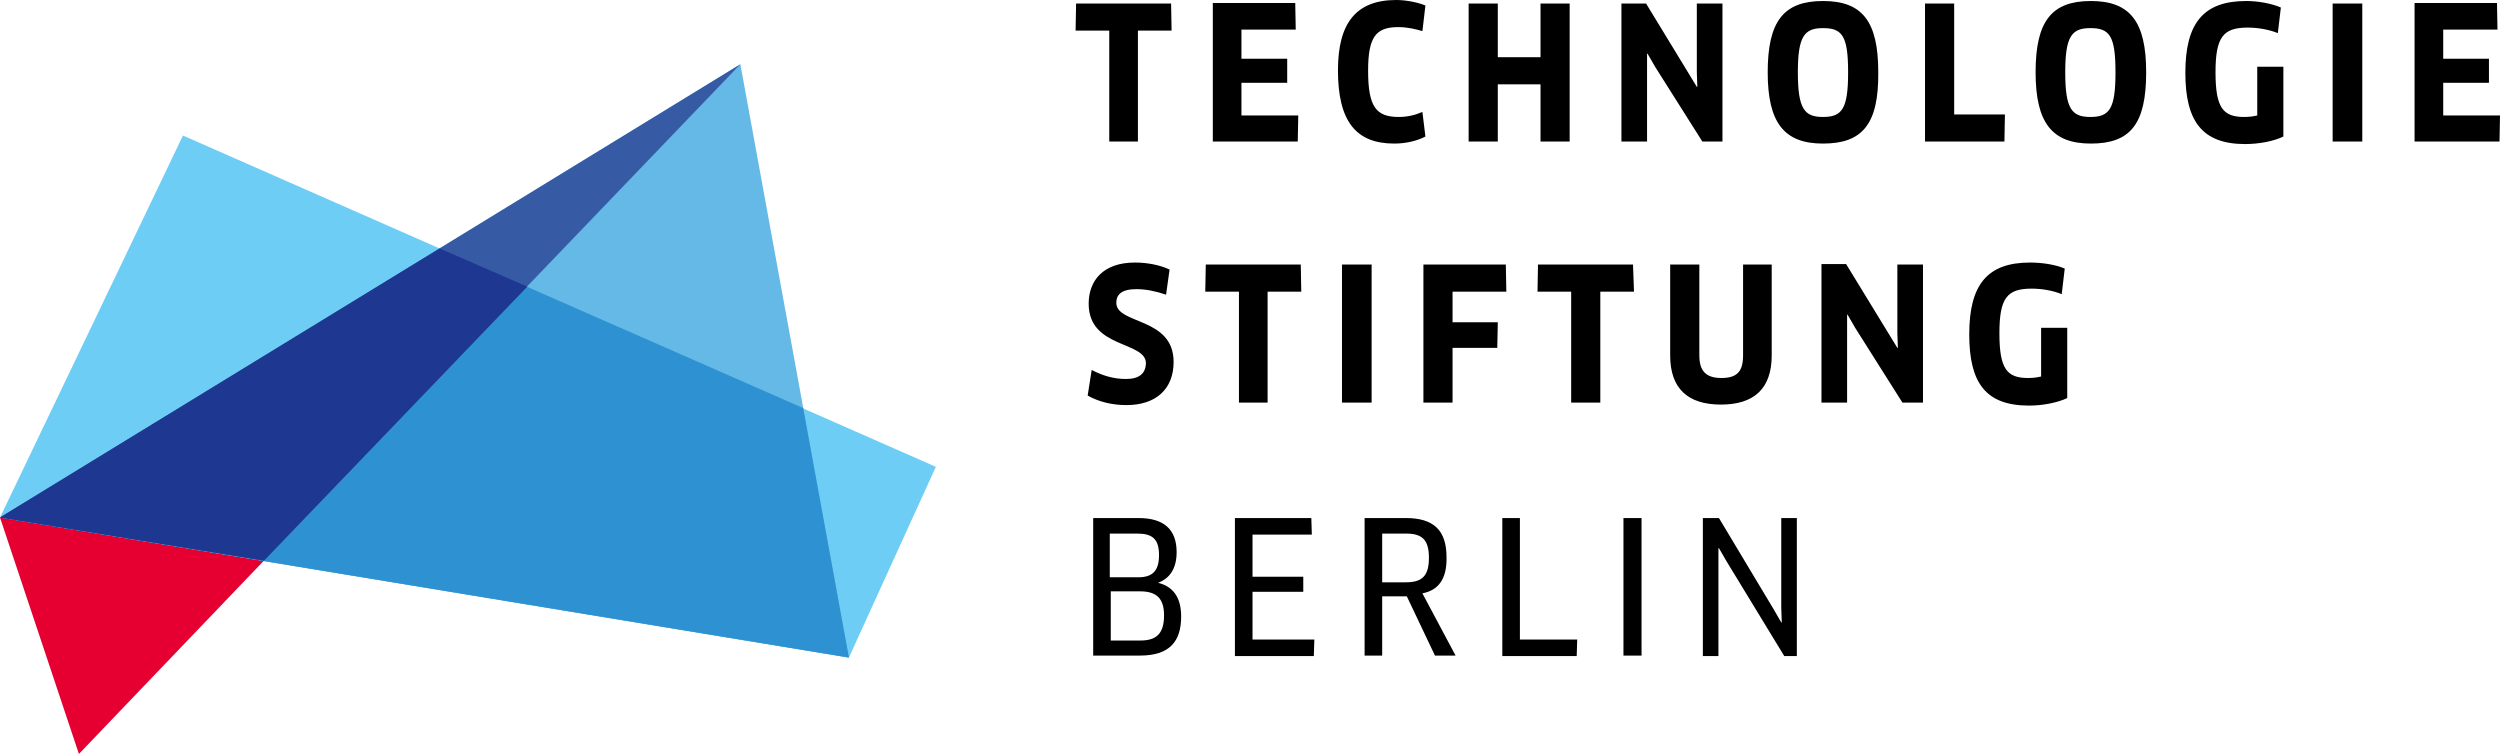
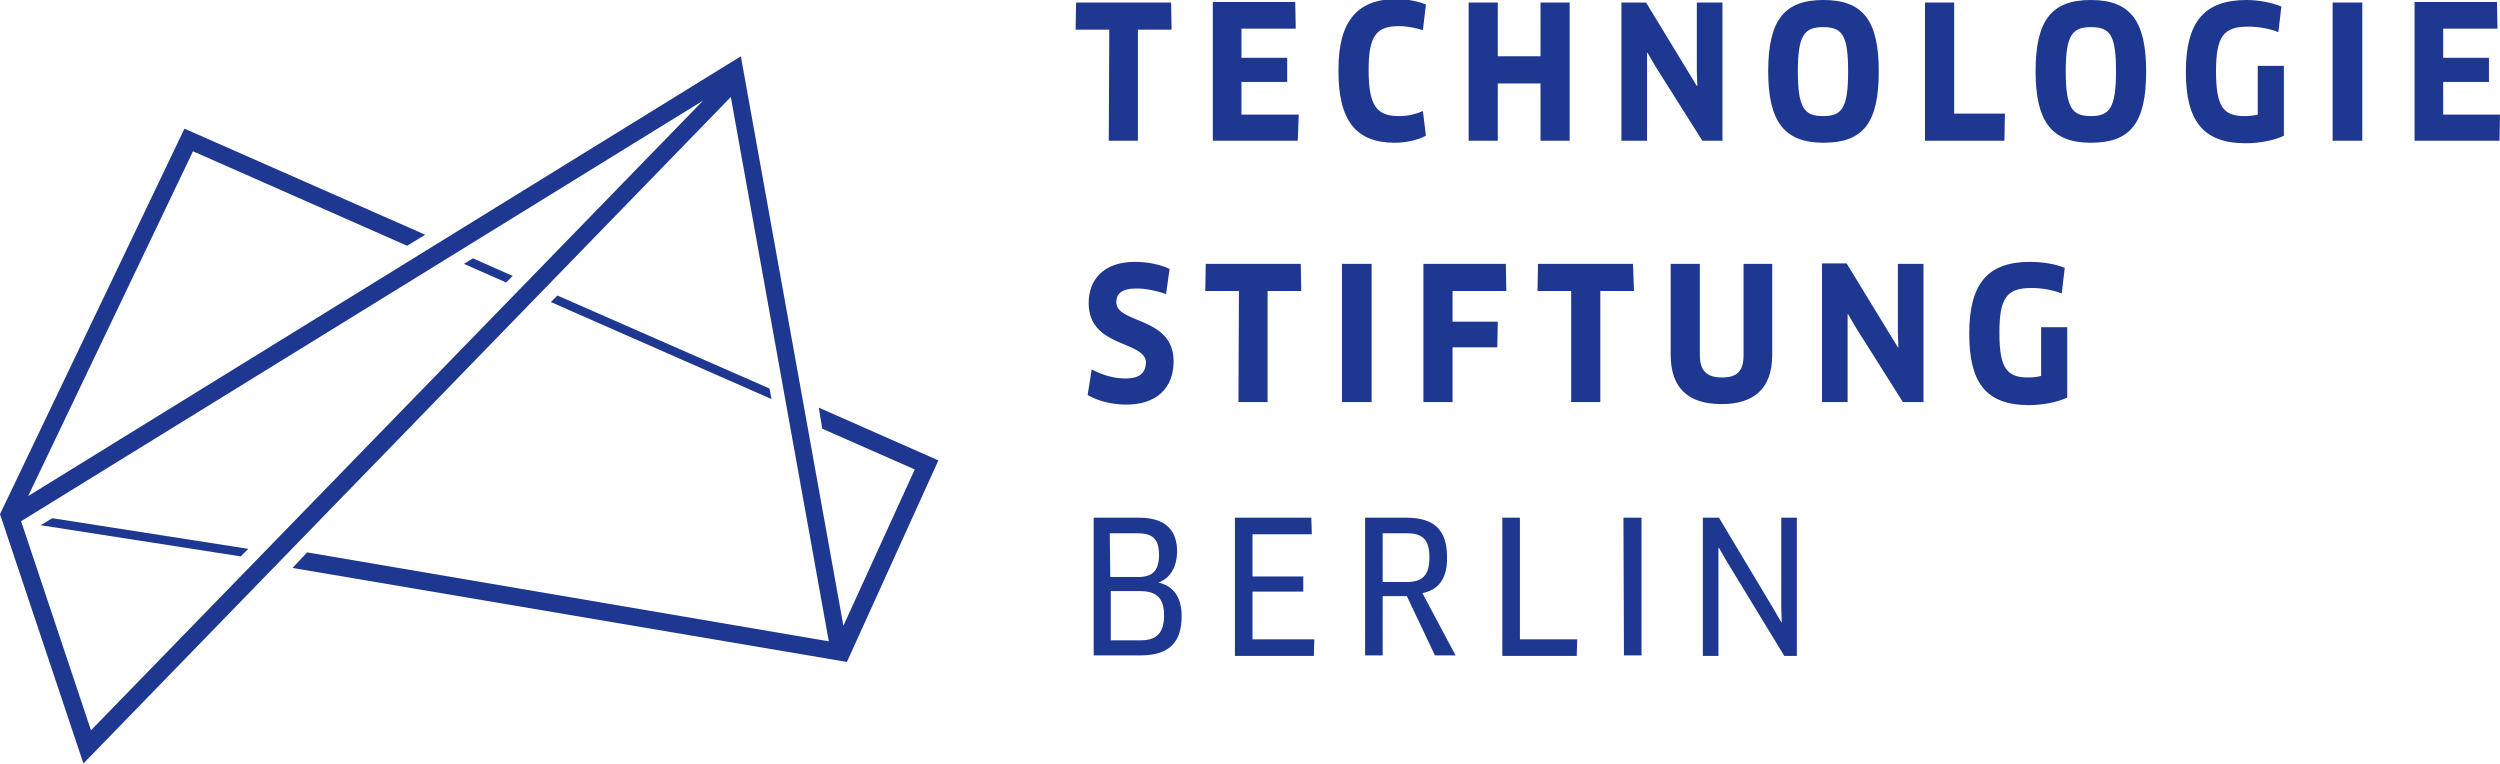
- <svg xmlns="http://www.w3.org/2000/svg" width="126" height="38" viewBox="0 0 126 38">
-   <g fill="none">
-     <path fill="#000" d="M22.393,26.109 L22.393,32.232 L25.281,32.232 L25.256,33.067 L21.507,33.067 L21.507,26.109 L22.393,26.109 Z M8.03,26.109 L8.03,33.067 L12.007,33.067 L12.033,32.232 L8.917,32.232 L8.917,29.828 L11.475,29.828 L11.475,29.069 L8.917,29.069 L8.917,26.944 L11.906,26.944 L11.881,26.109 L8.03,26.109 Z M17.808,28.108 C17.808,27.197 17.454,26.893 16.668,26.893 L15.452,26.893 L15.452,29.348 L16.643,29.348 C17.454,29.348 17.808,29.044 17.808,28.108 Z M17.479,29.904 L19.151,33.041 L18.112,33.041 L16.694,30.056 L15.452,30.056 L15.452,33.041 L14.566,33.041 L14.566,26.109 L16.643,26.109 C18.036,26.109 18.695,26.716 18.695,28.083 C18.72,29.17 18.29,29.752 17.479,29.904 Z M3.268,32.282 C4.028,32.282 4.458,31.979 4.458,31.017 C4.458,30.157 4.078,29.803 3.242,29.803 L1.773,29.803 L1.773,32.282 L3.268,32.282 Z M1.748,29.095 L3.166,29.095 C3.901,29.095 4.205,28.74 4.205,27.981 C4.205,27.172 3.876,26.893 3.116,26.893 L1.723,26.893 L1.723,29.095 L1.748,29.095 Z M4.154,29.373 C4.889,29.55 5.32,30.081 5.32,31.068 C5.32,32.333 4.737,33.041 3.242,33.041 L0.887,33.041 L0.887,26.109 L3.166,26.109 C4.433,26.109 5.092,26.666 5.092,27.83 C5.092,28.69 4.712,29.17 4.154,29.373 L4.154,29.373 Z M27.637,33.041 L28.524,33.041 L28.524,26.109 L28.068,26.109 L27.612,26.109 L27.612,33.041 L27.637,33.041 Z M35.566,26.109 L35.566,30.638 L35.591,31.372 L35.566,31.372 L35.186,30.714 L32.425,26.109 L31.614,26.109 L31.614,33.067 L32.399,33.067 L32.399,28.386 L32.399,27.627 L32.425,27.627 L32.805,28.285 L35.718,33.067 L36.351,33.067 L36.351,26.109 L35.566,26.109 Z M48.662,18.975 C48.46,19.025 48.257,19.051 48.004,19.051 C46.94,19.051 46.56,18.595 46.56,16.799 C46.56,15.028 46.94,14.547 48.181,14.547 C48.713,14.547 49.27,14.648 49.701,14.826 L49.853,13.535 C49.372,13.333 48.713,13.232 48.105,13.232 C45.952,13.232 45.04,14.345 45.04,16.85 C45.04,19.278 45.85,20.442 48.054,20.442 C48.764,20.442 49.498,20.29 49.979,20.063 L49.979,16.521 L48.662,16.521 L48.662,18.975 Z M14.895,13.333 L14.16,13.333 L13.426,13.333 L13.426,20.29 L14.92,20.29 L14.92,13.333 L14.895,13.333 Z M8.207,20.29 L9.677,20.29 L9.677,14.699 L11.374,14.699 L11.349,13.333 L6.561,13.333 L6.536,14.699 L8.233,14.699 L8.233,20.29 L8.207,20.29 Z M2.533,19.101 C1.9,19.101 1.343,18.924 0.811,18.646 L0.608,19.936 C1.14,20.24 1.824,20.417 2.559,20.417 C4.053,20.417 4.94,19.607 4.94,18.241 C4.94,15.964 2.052,16.369 2.052,15.256 C2.052,14.876 2.28,14.573 3.065,14.573 C3.546,14.573 4.028,14.674 4.56,14.851 L4.737,13.586 C4.256,13.358 3.622,13.232 2.989,13.232 C1.393,13.232 0.659,14.142 0.659,15.306 C0.659,17.583 3.546,17.178 3.546,18.317 C3.521,18.823 3.217,19.101 2.533,19.101 Z M41.417,16.799 L41.443,17.533 L41.417,17.533 L38.834,13.308 L37.592,13.308 L37.592,20.29 L38.884,20.29 L38.884,16.622 L38.884,15.863 L38.91,15.863 L39.29,16.521 L41.671,20.29 L42.709,20.29 L42.709,13.333 L41.417,13.333 L41.417,16.799 L41.417,16.799 Z M21.279,16.242 L18.999,16.242 L18.999,14.699 L21.709,14.699 L21.684,13.333 L17.53,13.333 L17.53,20.29 L18.999,20.29 L18.999,17.533 L21.253,17.533 L21.279,16.242 Z M35.084,17.912 L35.084,13.333 L33.641,13.333 L33.641,17.912 C33.641,18.722 33.337,19.051 32.551,19.051 C31.766,19.051 31.437,18.696 31.437,17.912 L31.437,13.333 L29.967,13.333 L29.967,17.912 C29.967,19.582 30.854,20.391 32.526,20.391 C34.198,20.391 35.084,19.582 35.084,17.912 Z M28.093,13.333 L23.305,13.333 L23.28,14.699 L24.977,14.699 L24.977,20.29 L26.446,20.29 L26.446,14.699 L28.144,14.699 L28.093,13.333 Z M32.602,7.134 L32.602,0.177 L31.31,0.177 L31.31,3.643 L31.335,4.377 L31.31,4.377 L28.752,0.177 L27.51,0.177 L27.51,7.134 L28.802,7.134 L28.802,3.466 L28.802,2.707 L28.828,2.707 L29.207,3.365 L31.589,7.134 C31.563,7.134 32.602,7.134 32.602,7.134 Z M1.672,7.134 L3.141,7.134 L3.141,1.543 L4.838,1.543 L4.813,0.177 L0.025,0.177 L0,1.543 L1.697,1.543 L1.697,7.134 L1.672,7.134 Z M68.928,5.819 L68.928,4.174 L71.233,4.174 L71.233,2.96 L68.928,2.96 L68.928,1.493 L71.663,1.493 L71.638,0.152 L67.484,0.152 L67.484,7.134 L71.765,7.134 L71.79,5.819 L68.928,5.819 L68.928,5.819 Z M46.838,5.768 L44.28,5.768 L44.28,0.177 L42.811,0.177 L42.811,7.134 L46.813,7.134 L46.838,5.768 Z M21.279,4.25 L23.432,4.25 L23.432,7.134 L24.901,7.134 L24.901,0.177 L23.432,0.177 L23.432,2.884 L21.279,2.884 L21.279,0.177 L19.809,0.177 L19.809,7.134 L21.279,7.134 L21.279,4.25 Z M11.222,5.819 L8.359,5.819 L8.359,4.174 L10.665,4.174 L10.665,2.96 L8.359,2.96 L8.359,1.493 L11.095,1.493 L11.07,0.152 L6.916,0.152 L6.916,7.134 L11.197,7.134 L11.222,5.819 Z M38.935,3.643 C38.935,1.796 38.631,1.417 37.668,1.417 C36.731,1.417 36.402,1.822 36.402,3.643 C36.402,5.49 36.731,5.895 37.668,5.895 C38.631,5.895 38.935,5.49 38.935,3.643 Z M37.668,7.236 C35.718,7.236 34.882,6.198 34.882,3.643 C34.882,1.063 35.692,0.051 37.668,0.051 C39.644,0.051 40.455,1.063 40.455,3.643 C40.48,6.274 39.644,7.236 37.668,7.236 Z M63.355,7.134 L64.849,7.134 L64.849,0.177 L64.089,0.177 L63.355,0.177 L63.355,7.134 Z M16.06,7.236 C16.618,7.236 17.2,7.109 17.631,6.881 L17.479,5.642 C17.124,5.794 16.744,5.895 16.288,5.895 C15.148,5.895 14.743,5.389 14.743,3.567 C14.743,1.872 15.123,1.366 16.263,1.366 C16.719,1.366 17.15,1.467 17.479,1.569 L17.631,0.278 C17.276,0.126 16.668,0 16.162,0 C14.135,0 13.223,1.164 13.223,3.542 C13.223,6.123 14.135,7.236 16.06,7.236 Z M52.411,3.643 C52.411,1.796 52.107,1.417 51.145,1.417 C50.207,1.417 49.878,1.822 49.878,3.643 C49.878,5.49 50.207,5.895 51.145,5.895 C52.107,5.895 52.411,5.49 52.411,3.643 Z M53.957,3.643 C53.957,6.274 53.146,7.236 51.17,7.236 C49.22,7.236 48.384,6.198 48.384,3.643 C48.384,1.063 49.194,0.051 51.17,0.051 C53.146,0.051 53.957,1.088 53.957,3.643 Z M59.555,5.819 C59.352,5.87 59.124,5.895 58.896,5.895 C57.832,5.895 57.452,5.439 57.452,3.643 C57.452,1.872 57.832,1.391 59.074,1.391 C59.606,1.391 60.163,1.493 60.593,1.67 L60.745,0.379 C60.29,0.177 59.606,0.051 58.998,0.051 C56.844,0.051 55.932,1.164 55.932,3.668 C55.932,6.097 56.768,7.261 58.947,7.261 C59.656,7.261 60.416,7.109 60.872,6.881 L60.872,3.365 L59.555,3.365 L59.555,5.819 L59.555,5.819 Z" transform="translate(54.21)" />
-     <g transform="translate(0 3.238)">
-       <polygon fill="#E60032" points="3.977 34.762 0 22.846 .177 22.719 13.4 24.92 13.299 25.021" />
-       <polygon fill="#6ECDF5" points="9.221 3.593 47.168 20.29 42.785 29.904 0 22.846" />
-       <polygon fill="#64B9E6" points="0 22.846 37.314 0 42.785 29.904" />
-       <polygon fill="#2D91D2" points="0 22.846 22.165 9.285 40.48 17.33 42.785 29.904" />
-       <polygon fill="#375AA5" points="0 22.846 37.314 0 13.299 25.021" />
-       <polygon fill="#1E3791" points="0 22.846 22.165 9.285 26.573 11.208 13.299 25.021" />
-     </g>
+ <svg xmlns="http://www.w3.org/2000/svg" version="1.1" id="Ebene_1" x="0px" y="0px" viewBox="0 0 497.4 151.9" style="enable-background:new 0 0 497.4 151.9;" xml:space="preserve">
+   <style type="text/css">
+ 	.st0{fill:#1E3791;}
+ </style>
+   <g id="Schriftzug">
+     <path class="st0" d="M302.4,103v24.2h11.4l-0.1,3.3h-14.8V103H302.4z M245.7,103v27.5h15.7l0.1-3.3h-12.3v-9.5h10.1v-3h-10.1v-8.4   H261l-0.1-3.3C260.9,103,245.7,103,245.7,103z M284.4,110.9c0-3.6-1.4-4.8-4.5-4.8h-4.8v9.7h4.7   C282.9,115.8,284.4,114.6,284.4,110.9z M283,118l6.6,12.4h-4.1l-5.6-11.8h-4.8v11.8h-3.5V103h8.2c5.5,0,8.1,2.4,8.1,7.8   C288,115.1,286.2,117.4,283,118z M226.9,127.4c3,0,4.7-1.2,4.7-5c0-3.4-1.5-4.8-4.8-4.8H221v9.8H226.9z M220.9,114.8h5.6   c2.9,0,4.1-1.4,4.1-4.4c0-3.2-1.3-4.3-4.3-4.3h-5.5L220.9,114.8L220.9,114.8z M230.5,115.9c2.9,0.7,4.6,2.8,4.6,6.7   c0,5-2.3,7.8-8.2,7.8h-9.3V103h9c5,0,7.6,2.2,7.6,6.8C234.1,113.2,232.6,115.1,230.5,115.9L230.5,115.9z M323.1,130.4h3.5V103h-1.8   H323L323.1,130.4L323.1,130.4z M354.4,103v17.9l0.1,2.9h-0.1l-1.5-2.6L342,103h-3.2v27.5h3.1V112v-3h0.1l1.5,2.6l11.5,18.9h2.5V103   H354.4z M406.1,74.8c-0.8,0.2-1.6,0.3-2.6,0.3c-4.2,0-5.7-1.8-5.7-8.9c0-7,1.5-8.9,6.4-8.9c2.1,0,4.3,0.4,6,1.1l0.6-5.1   c-1.9-0.8-4.5-1.2-6.9-1.2c-8.5,0-12.1,4.4-12.1,14.3c0,9.6,3.2,14.2,11.9,14.2c2.8,0,5.7-0.6,7.6-1.5v-14h-5.2L406.1,74.8   L406.1,74.8z M272.8,52.5h-2.9H267V80h5.9V52.5H272.8z M246.4,80h5.8V57.9h6.7l-0.1-5.4h-18.9l-0.1,5.4h6.7L246.4,80L246.4,80z    M224,75.3c-2.5,0-4.7-0.7-6.8-1.8l-0.8,5.1c2.1,1.2,4.8,1.9,7.7,1.9c5.9,0,9.4-3.2,9.4-8.6c0-9-11.4-7.4-11.4-11.8   c0-1.5,0.9-2.7,4-2.7c1.9,0,3.8,0.4,5.9,1.1l0.7-5c-1.9-0.9-4.4-1.4-6.9-1.4c-6.3,0-9.2,3.6-9.2,8.2c0,9,11.4,7.4,11.4,11.9   C227.9,74.2,226.7,75.3,224,75.3z M377.6,66.2l0.1,2.9h-0.1l-10.2-16.7h-4.9V80h5.1V65.5v-3h0.1l1.5,2.6l9.4,14.9h4.1V52.5h-5.1   V66.2z M298,64h-9v-6.1h10.7l-0.1-5.4h-16.4V80h5.8V69.1h8.9L298,64z M352.6,70.6V52.5h-5.7v18.1c0,3.2-1.2,4.5-4.3,4.5   c-3.1,0-4.4-1.4-4.4-4.5V52.5h-5.8v18.1c0,6.6,3.5,9.8,10.1,9.8S352.6,77.2,352.6,70.6z M324.9,52.5H306l-0.1,5.4h6.7V80h5.8V57.9   h6.7L324.9,52.5z M342.7,28V0.5h-5.1v13.7l0.1,2.9h-0.1L327.5,0.5h-4.9V28h5.1V13.5v-3h0.1l1.5,2.6l9.4,14.9   C338.6,28,342.7,28,342.7,28z M220.6,28h5.8V5.9h6.7L233,0.5h-18.9L214,5.9h6.7L220.6,28L220.6,28z M486.1,22.8v-6.5h9.1v-4.8h-9.1   V5.7h10.8l-0.1-5.3h-16.4V28h16.9l0.1-5.2H486.1L486.1,22.8z M398.9,22.6h-10.1V0.5H383V28h15.8L398.9,22.6z M298,16.6h8.5V28h5.8   V0.5h-5.8v10.7H298V0.5h-5.8V28h5.8V16.6z M258.4,22.8H247v-6.5h9.1v-4.8H247V5.7h10.8l-0.1-5.3h-16.4V28h16.9L258.4,22.8z    M367.7,14.2c0-7.3-1.2-8.8-5-8.8c-3.7,0-5,1.6-5,8.8c0,7.3,1.3,8.9,5,8.9C366.5,23.1,367.7,21.5,367.7,14.2z M362.8,28.4   c-7.7,0-11-4.1-11-14.2C351.8,4,355,0,362.8,0s11,4,11,14.2C373.8,24.6,370.6,28.4,362.8,28.4z M464.1,28h5.9V0.5h-3h-2.9V28z    M277.5,28.4c2.2,0,4.5-0.5,6.2-1.4l-0.6-4.9c-1.4,0.6-2.9,1-4.7,1c-4.5,0-6.1-2-6.1-9.2c0-6.7,1.5-8.7,6-8.7   c1.8,0,3.5,0.4,4.8,0.8l0.6-5.1c-1.4-0.6-3.8-1.1-5.8-1.1c-8,0-11.6,4.6-11.6,14C266.2,24,269.8,28.4,277.5,28.4z M421,14.2   c0-7.3-1.2-8.8-5-8.8c-3.7,0-5,1.6-5,8.8c0,7.3,1.3,8.9,5,8.9C419.7,23.1,421,21.5,421,14.2z M427,14.2c0,10.4-3.2,14.2-11,14.2   c-7.7,0-11-4.1-11-14.2C405,4,408.2,0,416,0S427,4.1,427,14.2z M449.2,22.8c-0.8,0.2-1.7,0.3-2.6,0.3c-4.2,0-5.7-1.8-5.7-8.9   c0-7,1.5-8.9,6.4-8.9c2.1,0,4.3,0.4,6,1.1l0.6-5.1C452,0.5,449.3,0,447,0c-8.5,0-12.1,4.4-12.1,14.3c0,9.6,3.3,14.2,11.9,14.2   c2.8,0,5.8-0.6,7.6-1.5V13.1h-5.2L449.2,22.8L449.2,22.8z" />
+   </g>
+   <g id="Linienmarke_A1">
+     <path class="st0" d="M8.1,104.5l2.3-1.4l39,6.1l-1.5,1.5L8.1,104.5z M110.9,58.8l-1.3,1.3l43.9,19.3l-0.4-2.1L110.9,58.8z    M94.1,51.4l-1.8,1.1l8.4,3.7l1.3-1.3L94.1,51.4z M186.7,91.6l-18.2,40.1L58.2,113l2.9-3.1l103.8,17.7L145.4,19.3L16.6,151.9   L0,102.3l36.7-76.7l47.9,21.1L81,48.9L38.4,30.1L5.6,98.7l141.8-87.5l20.4,113.3L182,93.4l-18.4-8.1l-0.7-4.2L186.7,91.6z    M18.1,145.3L139.9,20L4.2,103.7L18.1,145.3z" />
  </g>
</svg>
